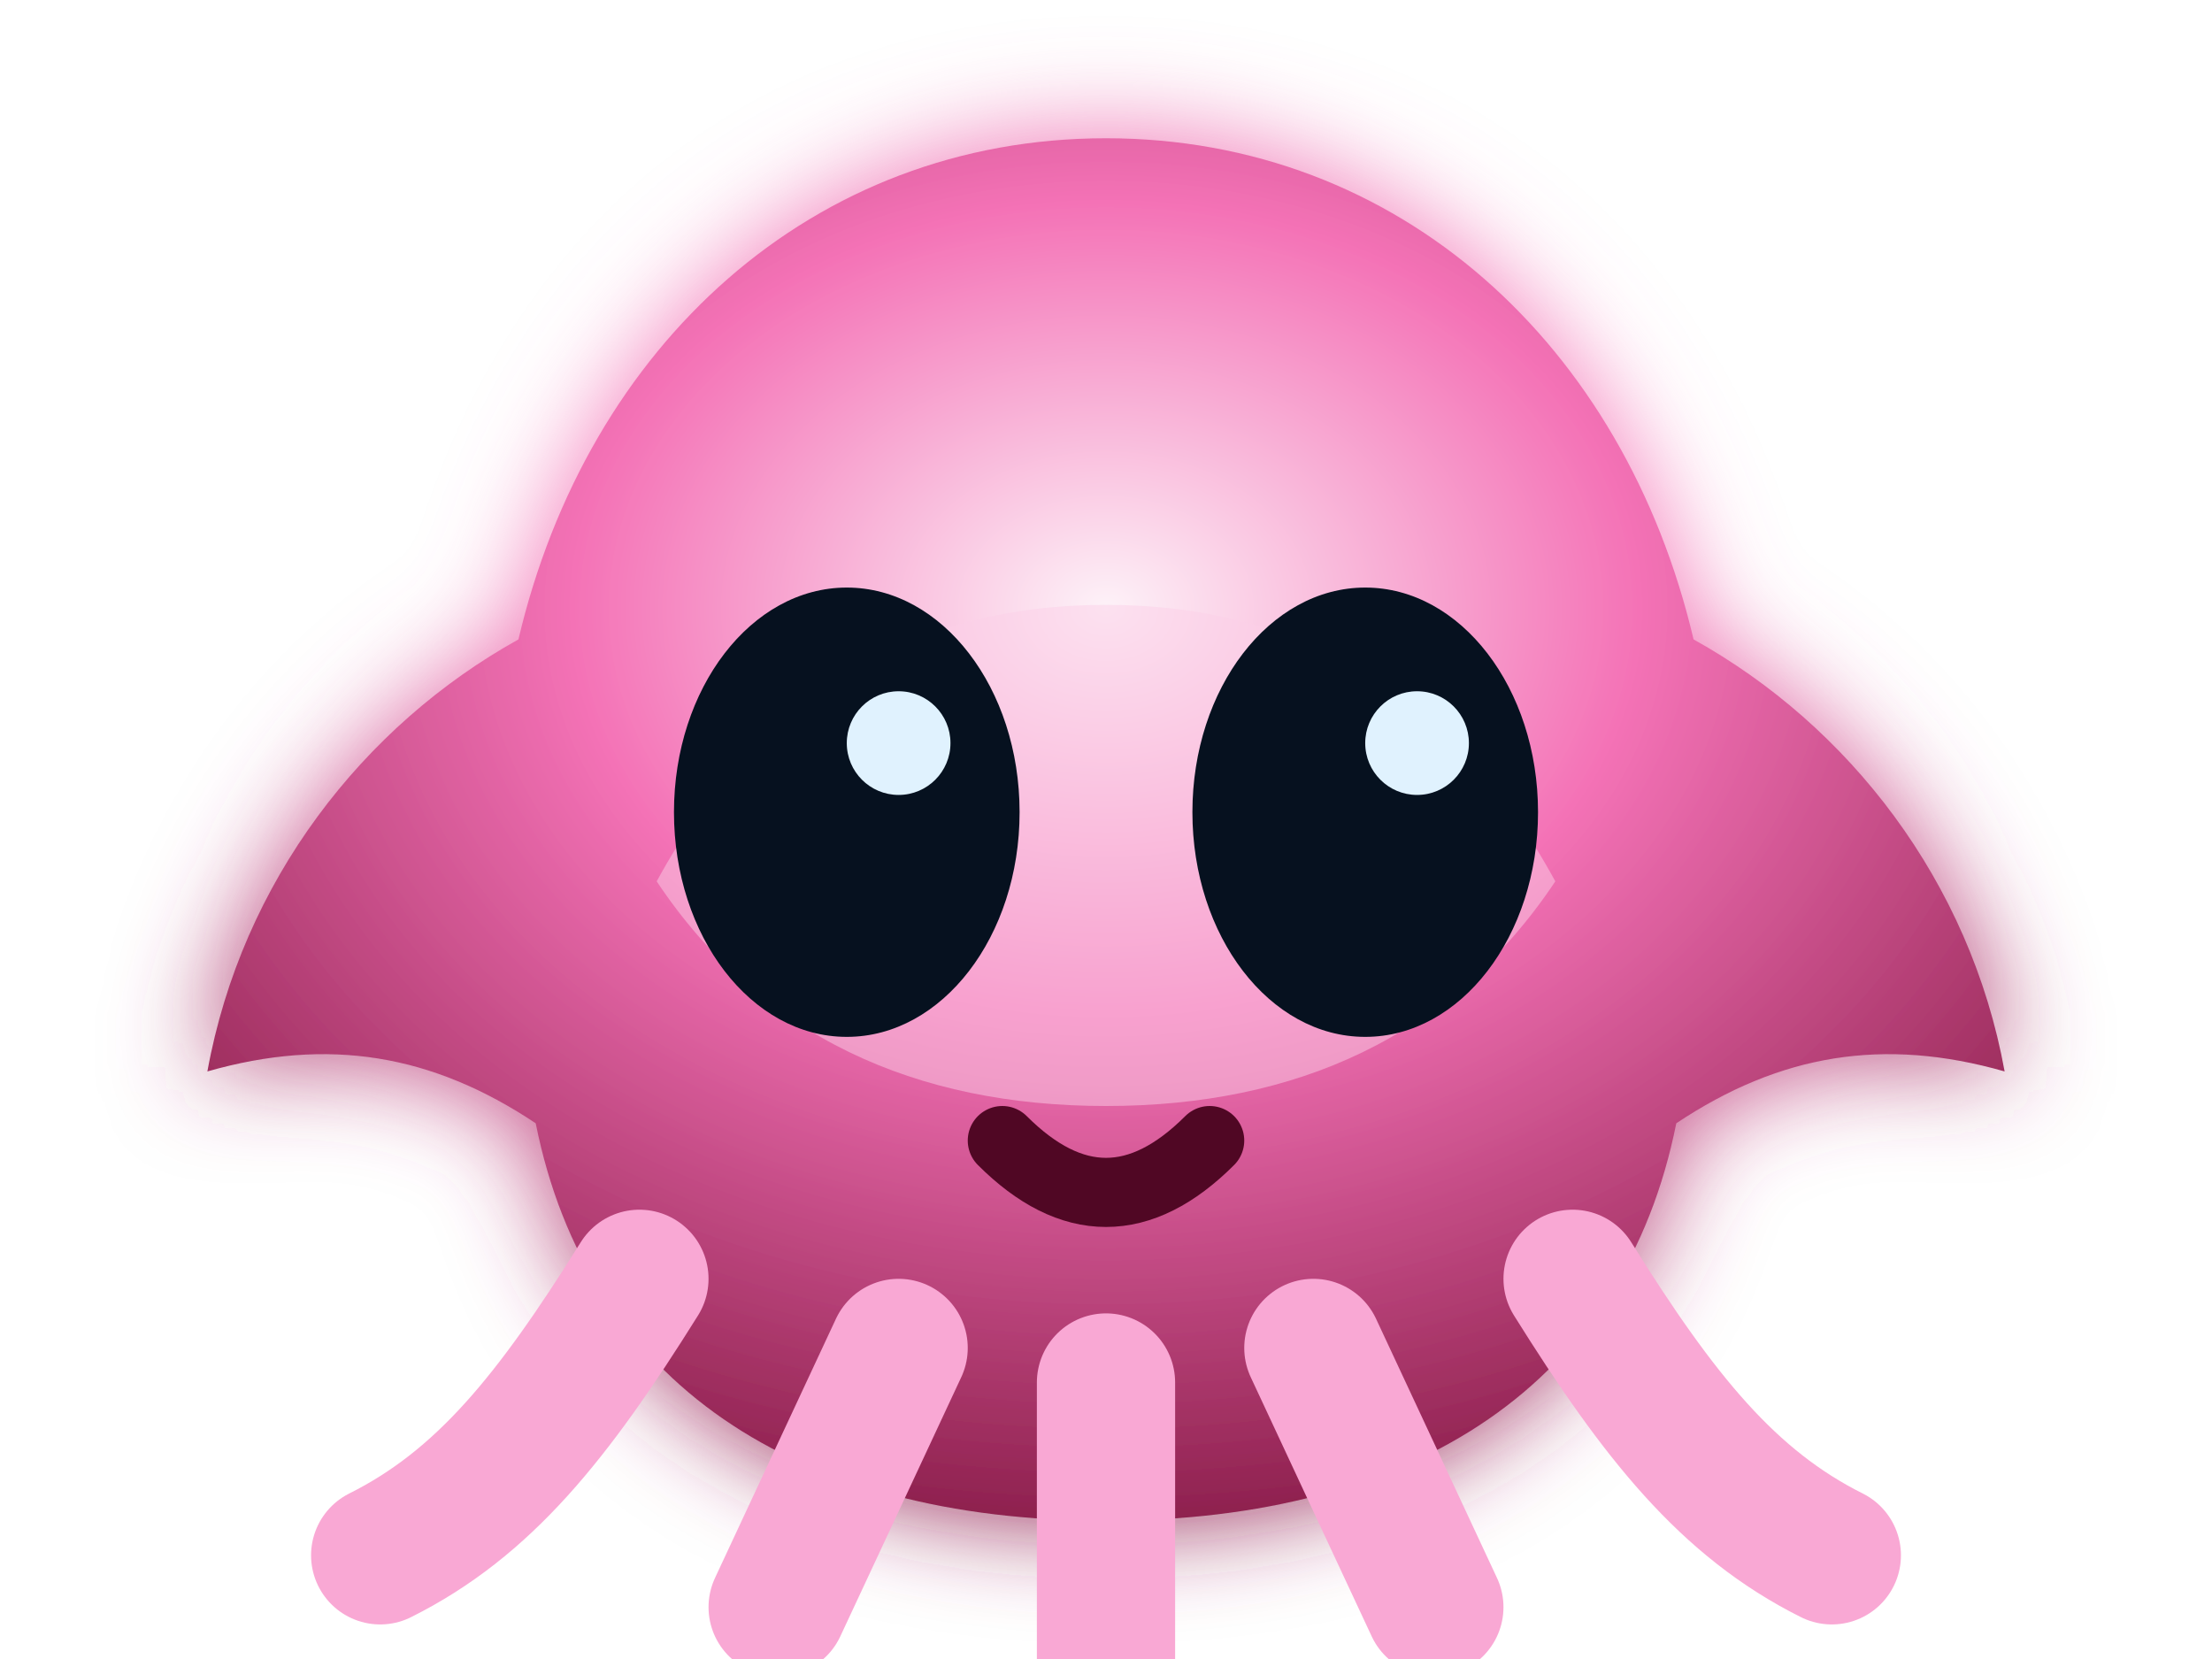
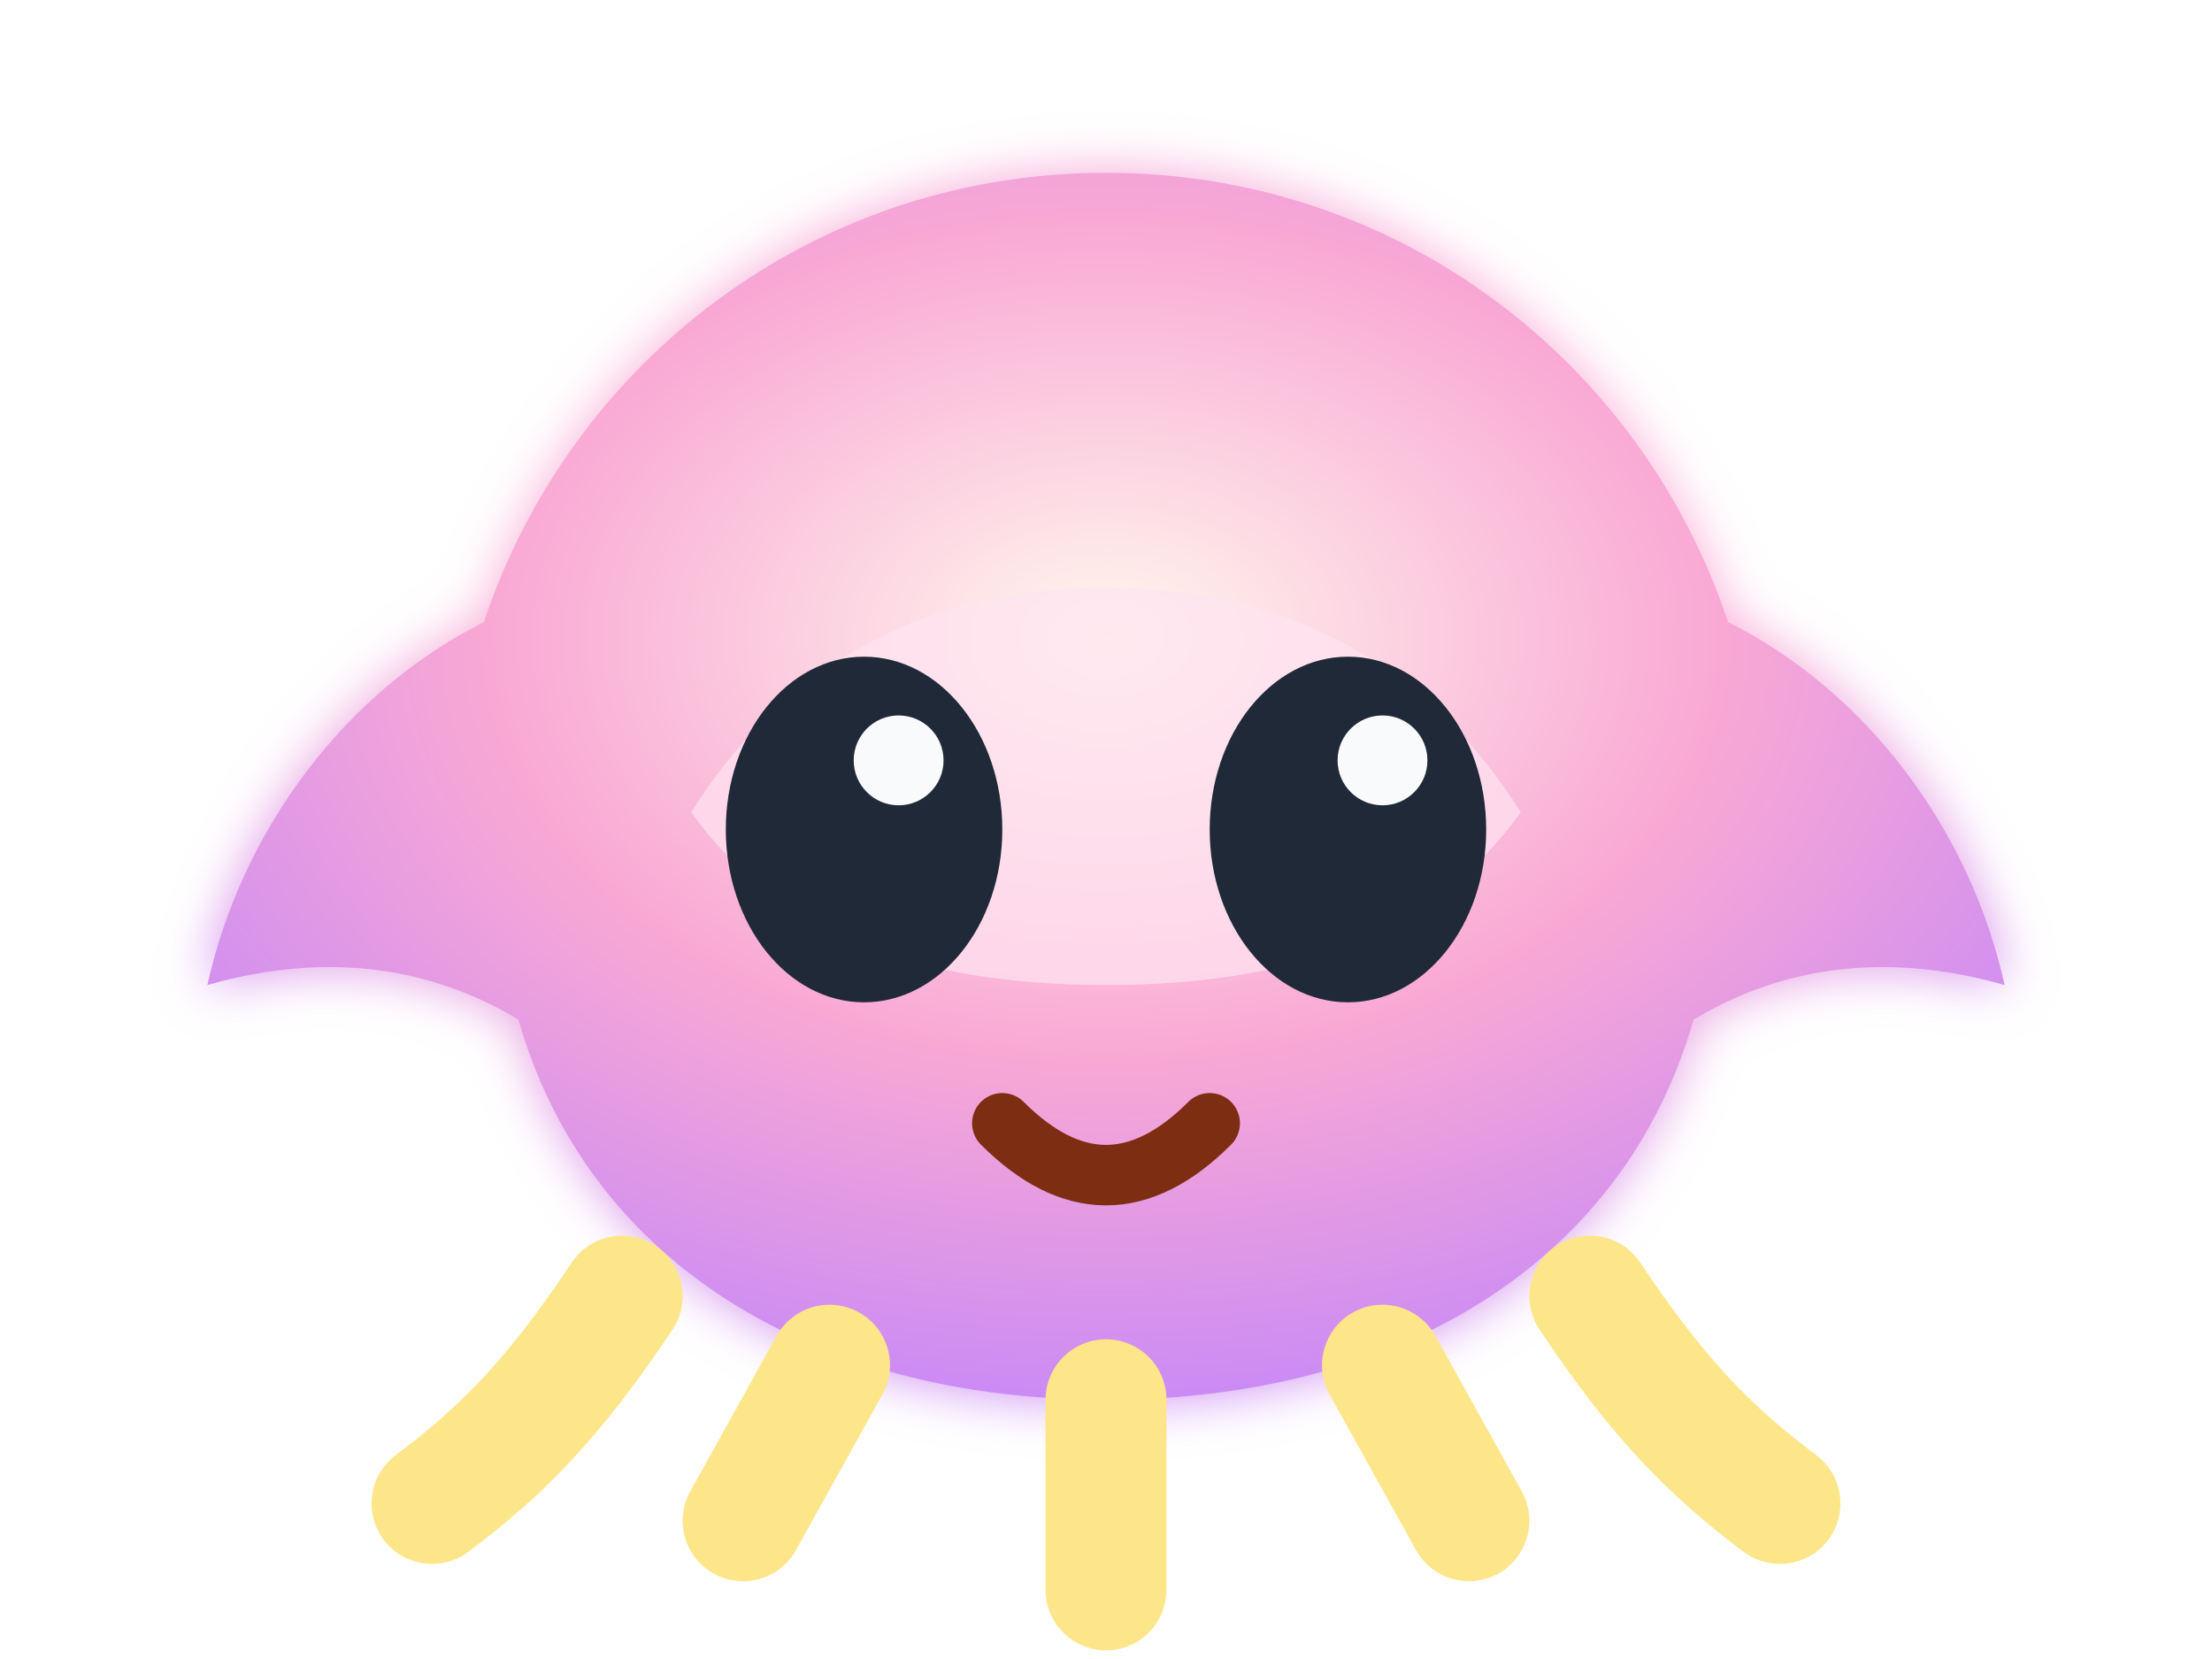
<svg xmlns="http://www.w3.org/2000/svg" viewBox="0 0 128 96">
  <defs>
-     <radialGradient id="body" cx="50%" cy="34%" r="70%">
-       <stop offset="0" stop-color="#fdf2f8" />
-       <stop offset="0.42" stop-color="#f472b6" />
-       <stop offset="1" stop-color="#831843" />
+     <radialGradient id="body" cx="50%" cy="38%" r="68%">
+       <stop offset="0" stop-color="#fff7ed" />
+       <stop offset="0.5" stop-color="#f9a8d4" />
+       <stop offset="1" stop-color="#c084fc" />
    </radialGradient>
-     <filter id="glow" x="-30%" y="-30%" width="160%" height="160%">
-       <feGaussianBlur stdDeviation="3" result="blur" />
+     <filter id="softGlow" x="-20%" y="-20%" width="140%" height="140%">
+       <feGaussianBlur stdDeviation="1.5" result="blur" />
      <feMerge>
        <feMergeNode in="blur" />
        <feMergeNode in="SourceGraphic" />
      </feMerge>
    </filter>
  </defs>
-   <path d="M64 8C47 8 34 20 30 37c-9 5-16 14-18 25 7-2 13-1 19 3 3 15 15 23 33 23s30-8 33-23c6-4 12-5 19-3-2-11-9-20-18-25C94 20 81 8 64 8Z" fill="url(#body)" filter="url(#glow)" />
-   <path d="M38 51c6-11 15-16 26-16s20 5 26 16c-6 9-15 13-26 13s-20-4-26-13Z" fill="#fbcfe8" opacity=".5" />
-   <ellipse cx="49" cy="47" rx="10" ry="13" fill="#06111f" />
-   <ellipse cx="79" cy="47" rx="10" ry="13" fill="#06111f" />
-   <circle cx="52" cy="43" r="3" fill="#e0f2fe" />
-   <circle cx="82" cy="43" r="3" fill="#e0f2fe" />
-   <path d="M37 74c-5 8-9 13-15 16M52 78l-7 15M64 80v16M76 78l7 15M91 74c5 8 9 13 15 16" fill="none" stroke="#f9a8d4" stroke-width="8" stroke-linecap="round" />
-   <path d="M58 66c4 4 8 4 12 0" fill="none" stroke="#500724" stroke-width="4" stroke-linecap="round" />
+   <path d="M64 10c17 0 31 11 36 26 8 4 14 12 16 21-7-2-13-1-18 2-4 14-17 22-34 22s-30-8-34-22c-5-3-11-4-18-2 2-9 8-17 16-21 5-15 19-26 36-26Z" fill="url(#body)" filter="url(#softGlow)" />
+   <path d="M40 47c5-8 13-13 24-13s19 5 24 13c-5 7-13 10-24 10s-19-3-24-10Z" fill="#ffe4f1" opacity=".7" />
+   <ellipse cx="50" cy="48" rx="8" ry="10" fill="#1f2937" />
+   <ellipse cx="78" cy="48" rx="8" ry="10" fill="#1f2937" />
+   <circle cx="52" cy="44" r="2.6" fill="#f8fafc" />
+   <circle cx="80" cy="44" r="2.6" fill="#f8fafc" />
+   <path d="M58 65c4 4 8 4 12 0" fill="none" stroke="#7c2d12" stroke-width="3.5" stroke-linecap="round" />
+   <path d="M36 75c-4 6-7 9-11 12M48 79l-5 9M64 81v11M80 79l5 9M92 75c4 6 7 9 11 12" fill="none" stroke="#fde68a" stroke-width="7" stroke-linecap="round" />
</svg>
